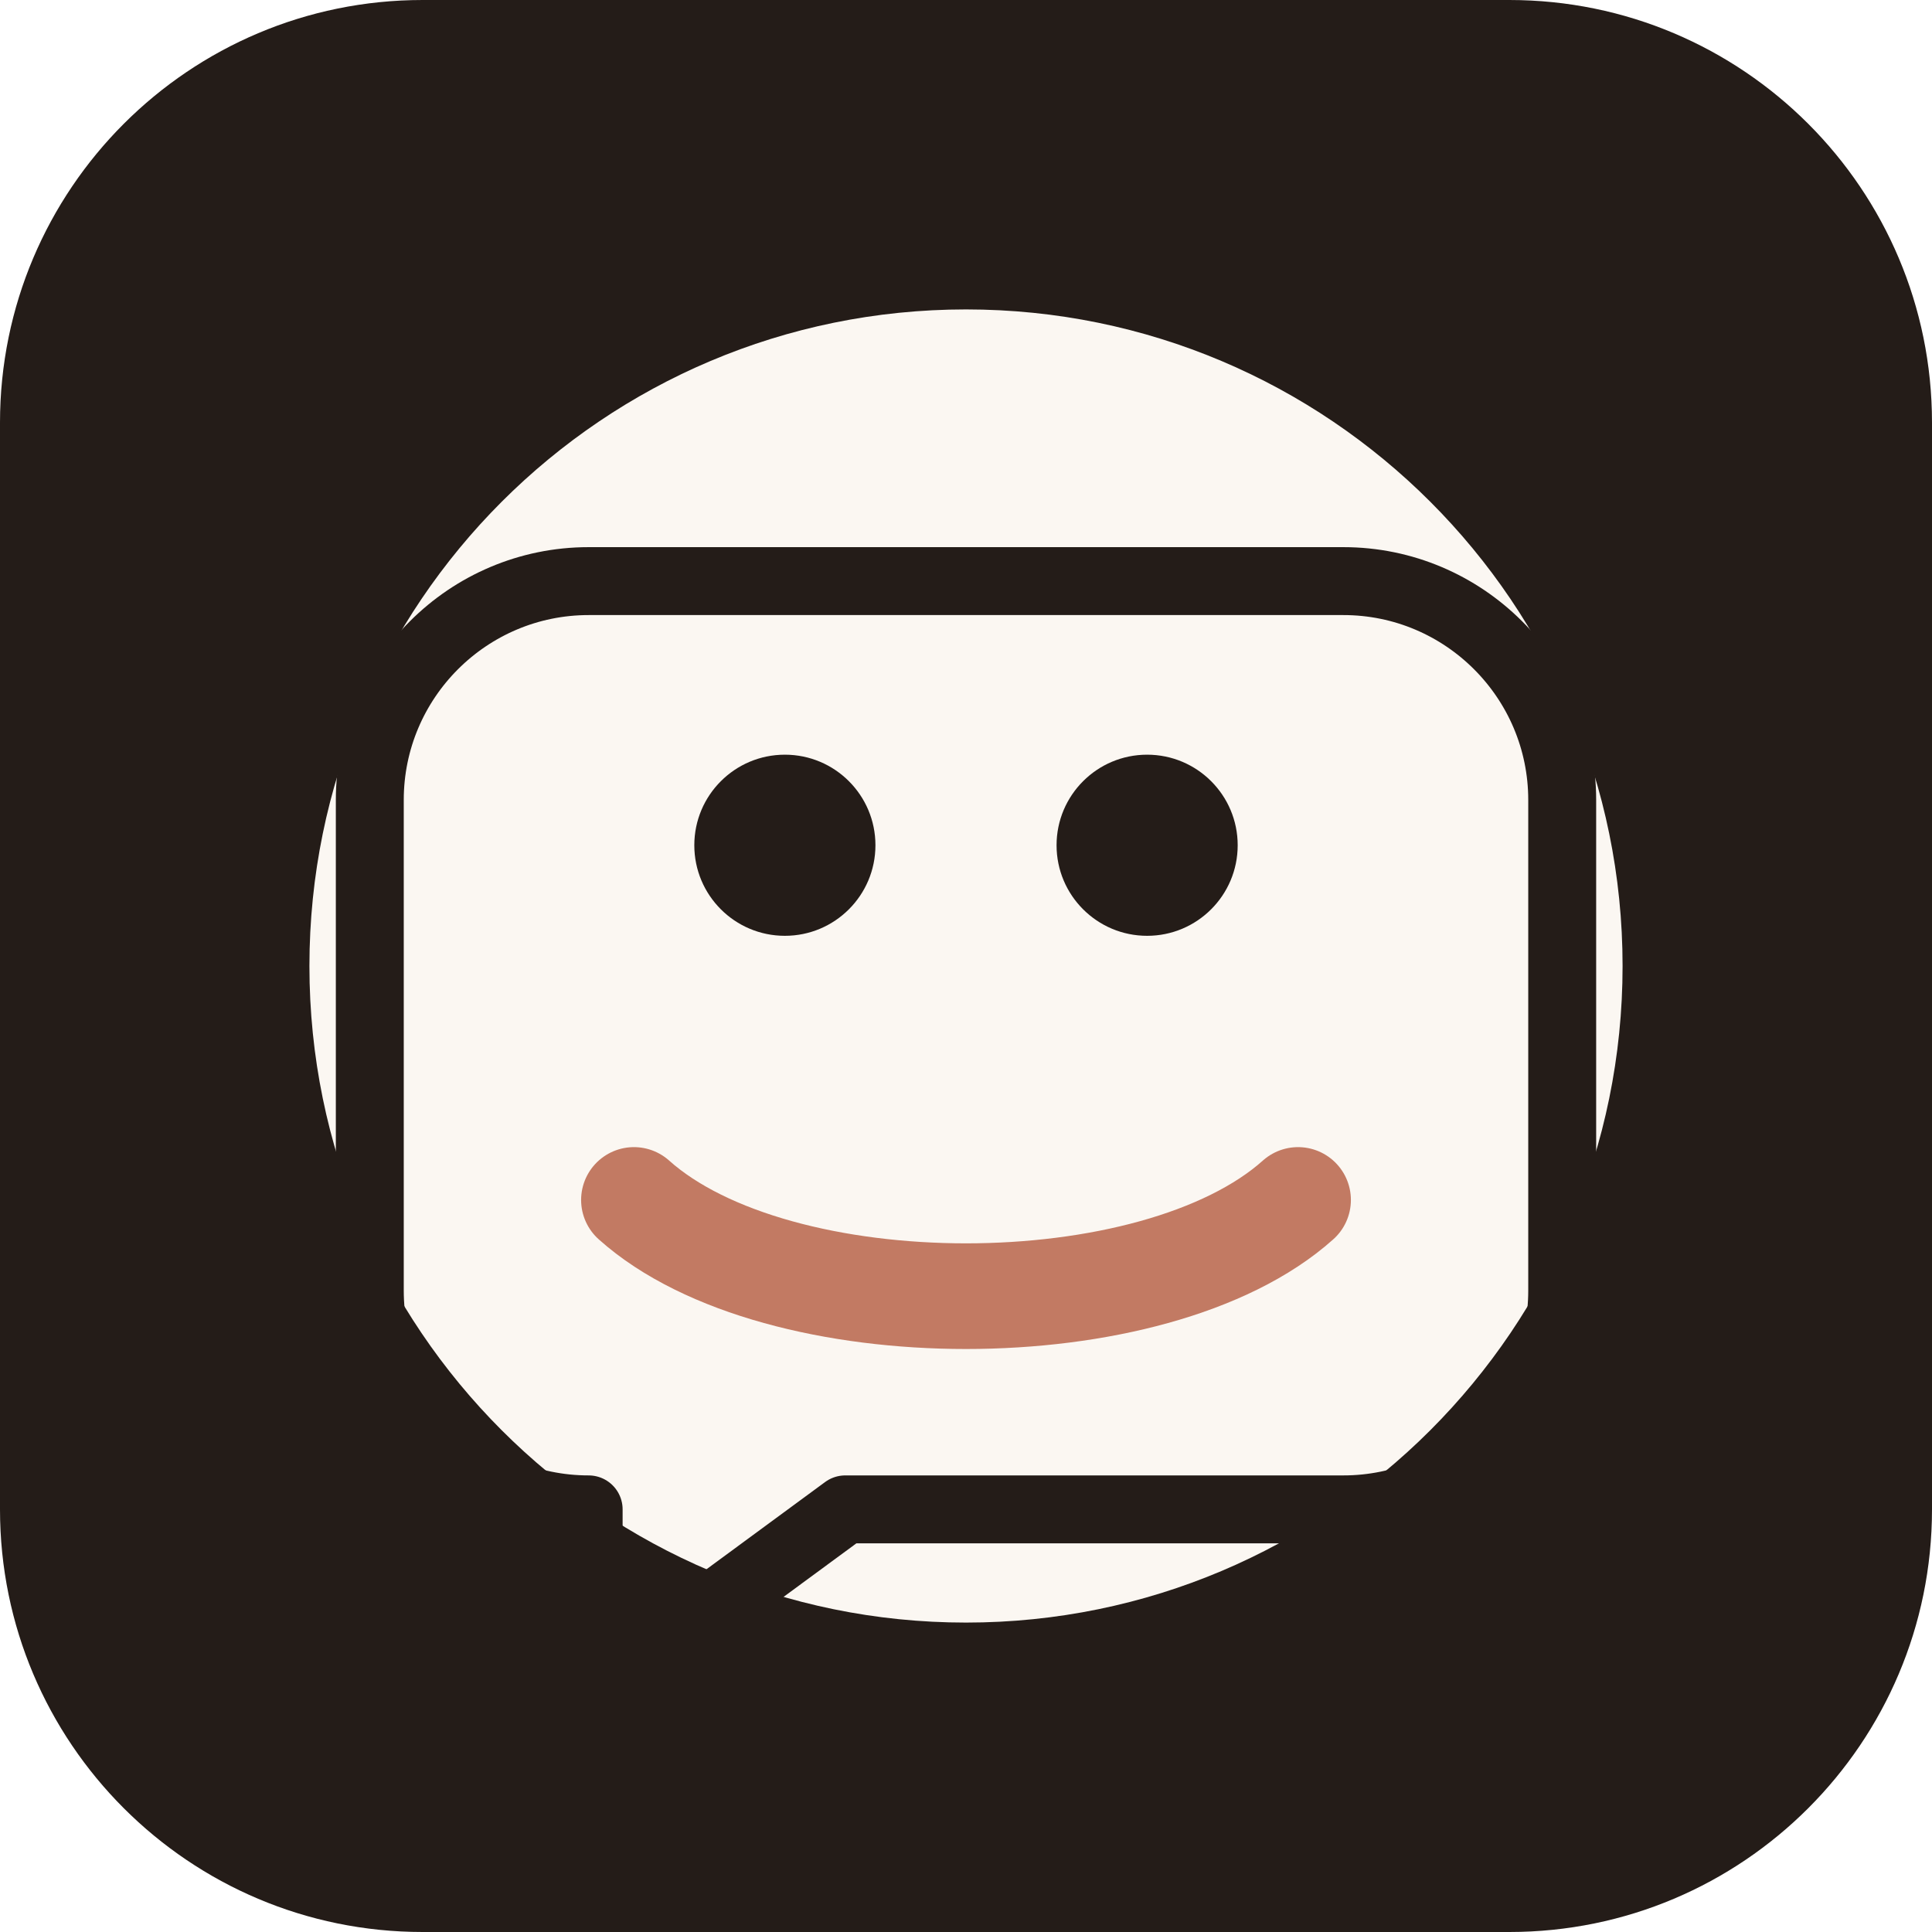
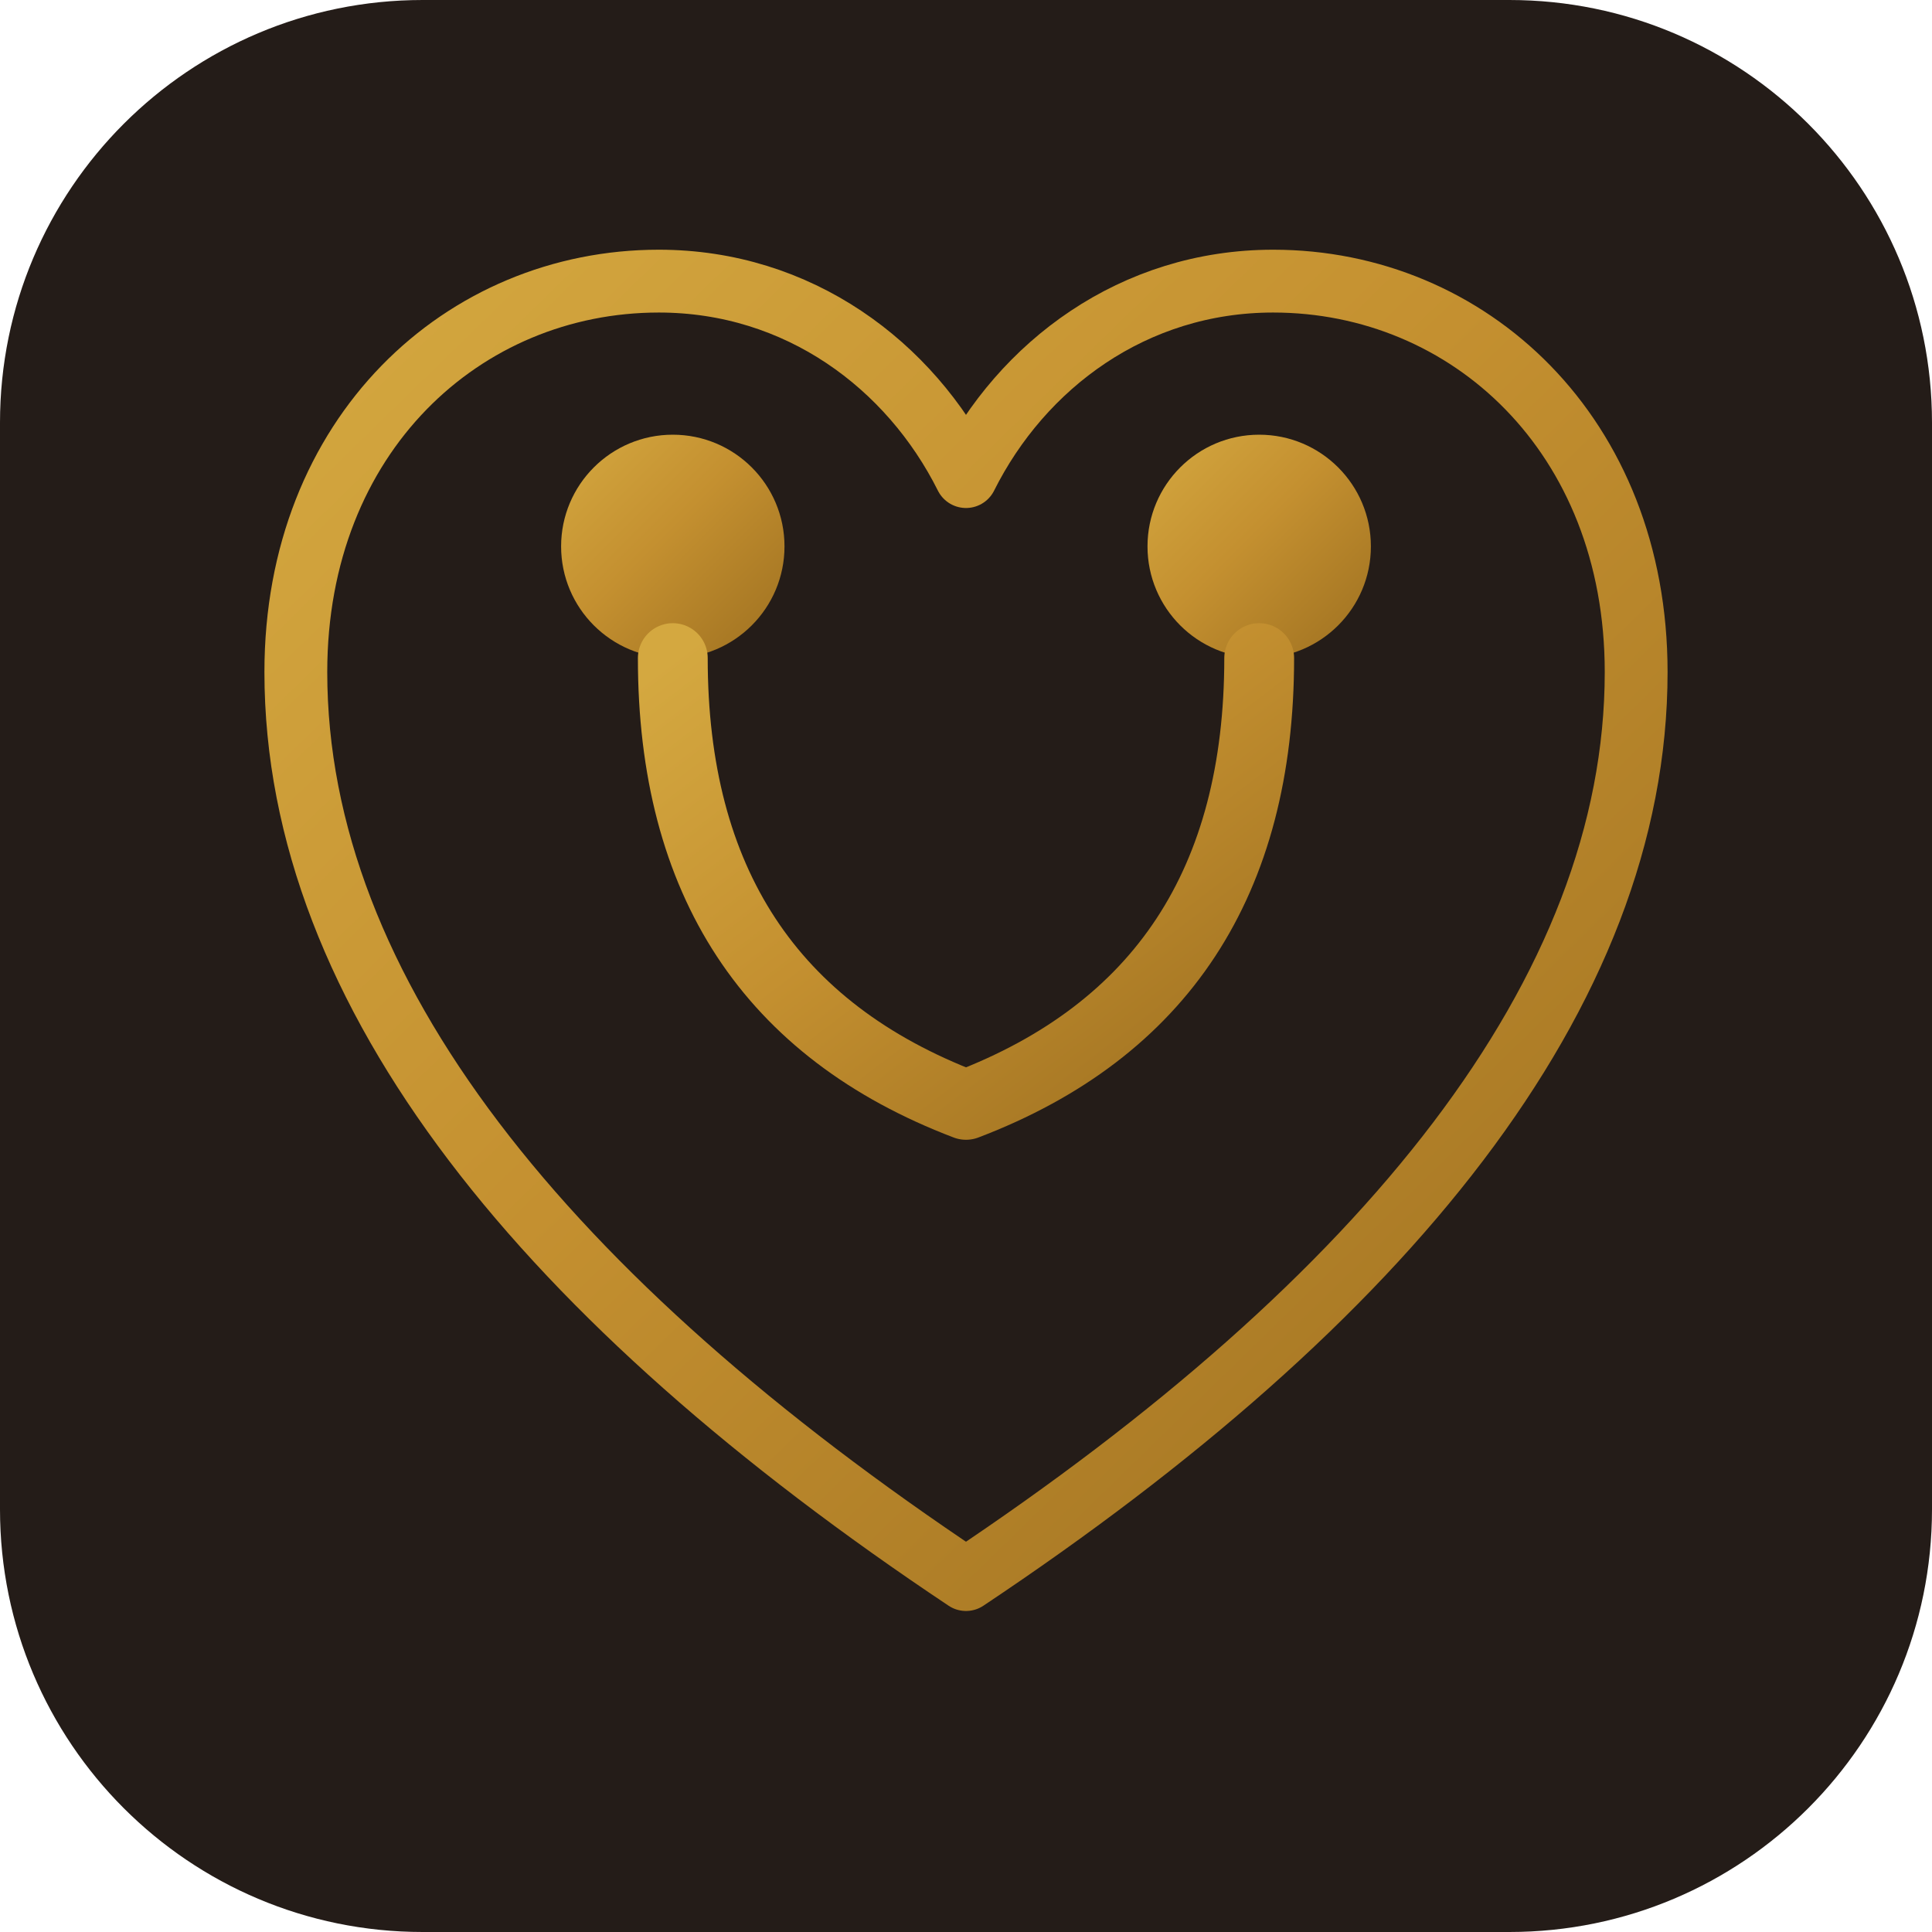
- <svg xmlns="http://www.w3.org/2000/svg" viewBox="0 0 512 512" role="img" aria-labelledby="title">
+ <svg xmlns="http://www.w3.org/2000/svg" viewBox="0 0 512 512" role="img" aria-labelledby="mm-icon-title">
+   <defs>
+     <linearGradient id="g" x1="0%" y1="0%" x2="100%" y2="100%">
+       <stop offset="0%" stop-color="#D4A840" />
+       <stop offset="45%" stop-color="#C49030" />
+       <stop offset="100%" stop-color="#9E7020" />
+     </linearGradient>
+   </defs>
  <rect width="512" height="512" rx="112" fill="#241c18" />
-   <circle cx="256" cy="256" r="174" fill="#fbf7f2" />
-   <path d="M168 318c38 34 138 34 176 0" fill="none" stroke="#c27a63" stroke-width="28" stroke-linecap="round" />
-   <circle cx="208" cy="224" r="24" fill="#241c18" />
-   <circle cx="304" cy="224" r="24" fill="#241c18" />
-   <path d="M156 154h200c32 0 58 26 58 58v130c0 32-26 58-58 58H224l-68 50v-50c-32 0-58-26-58-58V212c0-32 26-58 58-58Z" fill="none" stroke="#241c18" stroke-width="18" stroke-linejoin="round" />
+   <g transform="translate(71, 56) scale(3.70)">
+     <path d="M50 98 C20 78, 2 56, 2 33 C2 16, 14 5, 28 5 C38 5, 46 11, 50 19 C54 11, 62 5, 72 5 C86 5, 98 16, 98 33 C98 56, 80 78, 50 98Z" fill="none" stroke="url(#g)" stroke-width="4.5" stroke-linejoin="round" />
+     <circle cx="29" cy="24" r="8" fill="url(#g)" />
+     <circle cx="71" cy="24" r="8" fill="url(#g)" />
+     <path d="M29 32 Q29 56, 50 64 Q71 56, 71 32" fill="none" stroke="url(#g)" stroke-width="5" stroke-linecap="round" stroke-linejoin="round" />
+     <path d="M29 32 L29 94" fill="none" stroke="url(#g)" stroke-width="5" stroke-linecap="round" />
+     <path d="M71 32 L71 94" fill="none" stroke="url(#g)" stroke-width="5" stroke-linecap="round" />
+   </g>
</svg>
